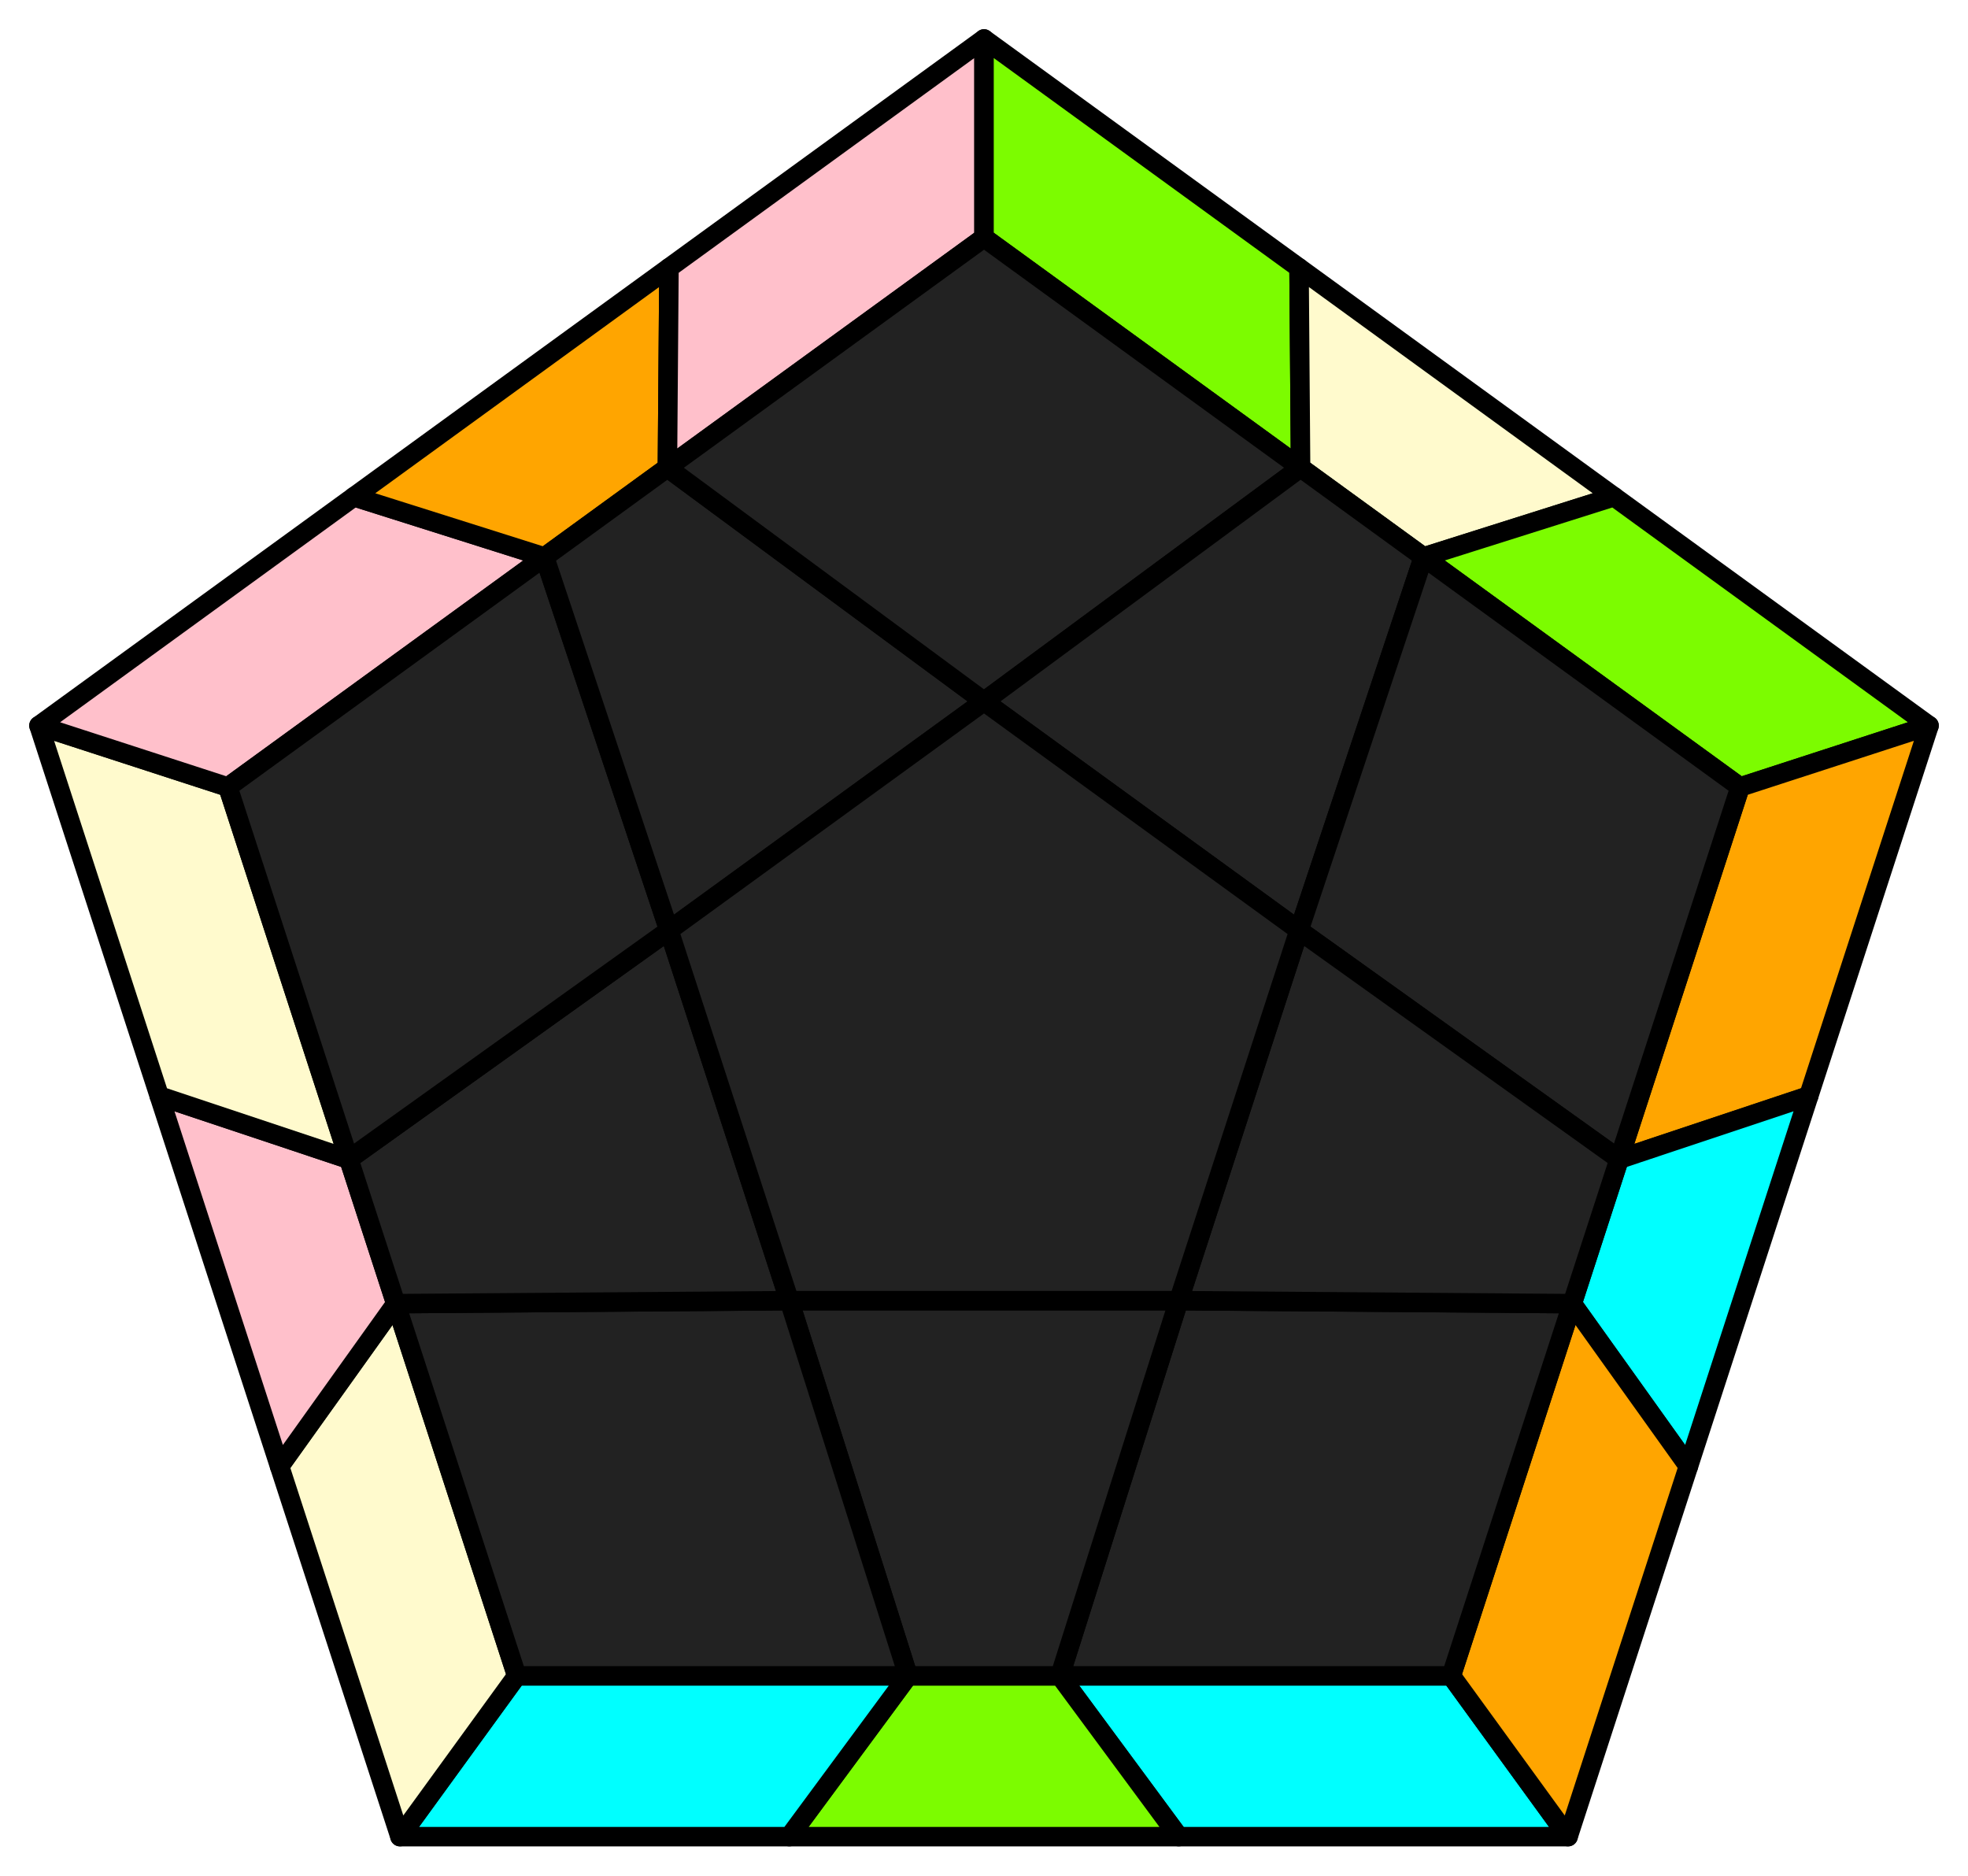
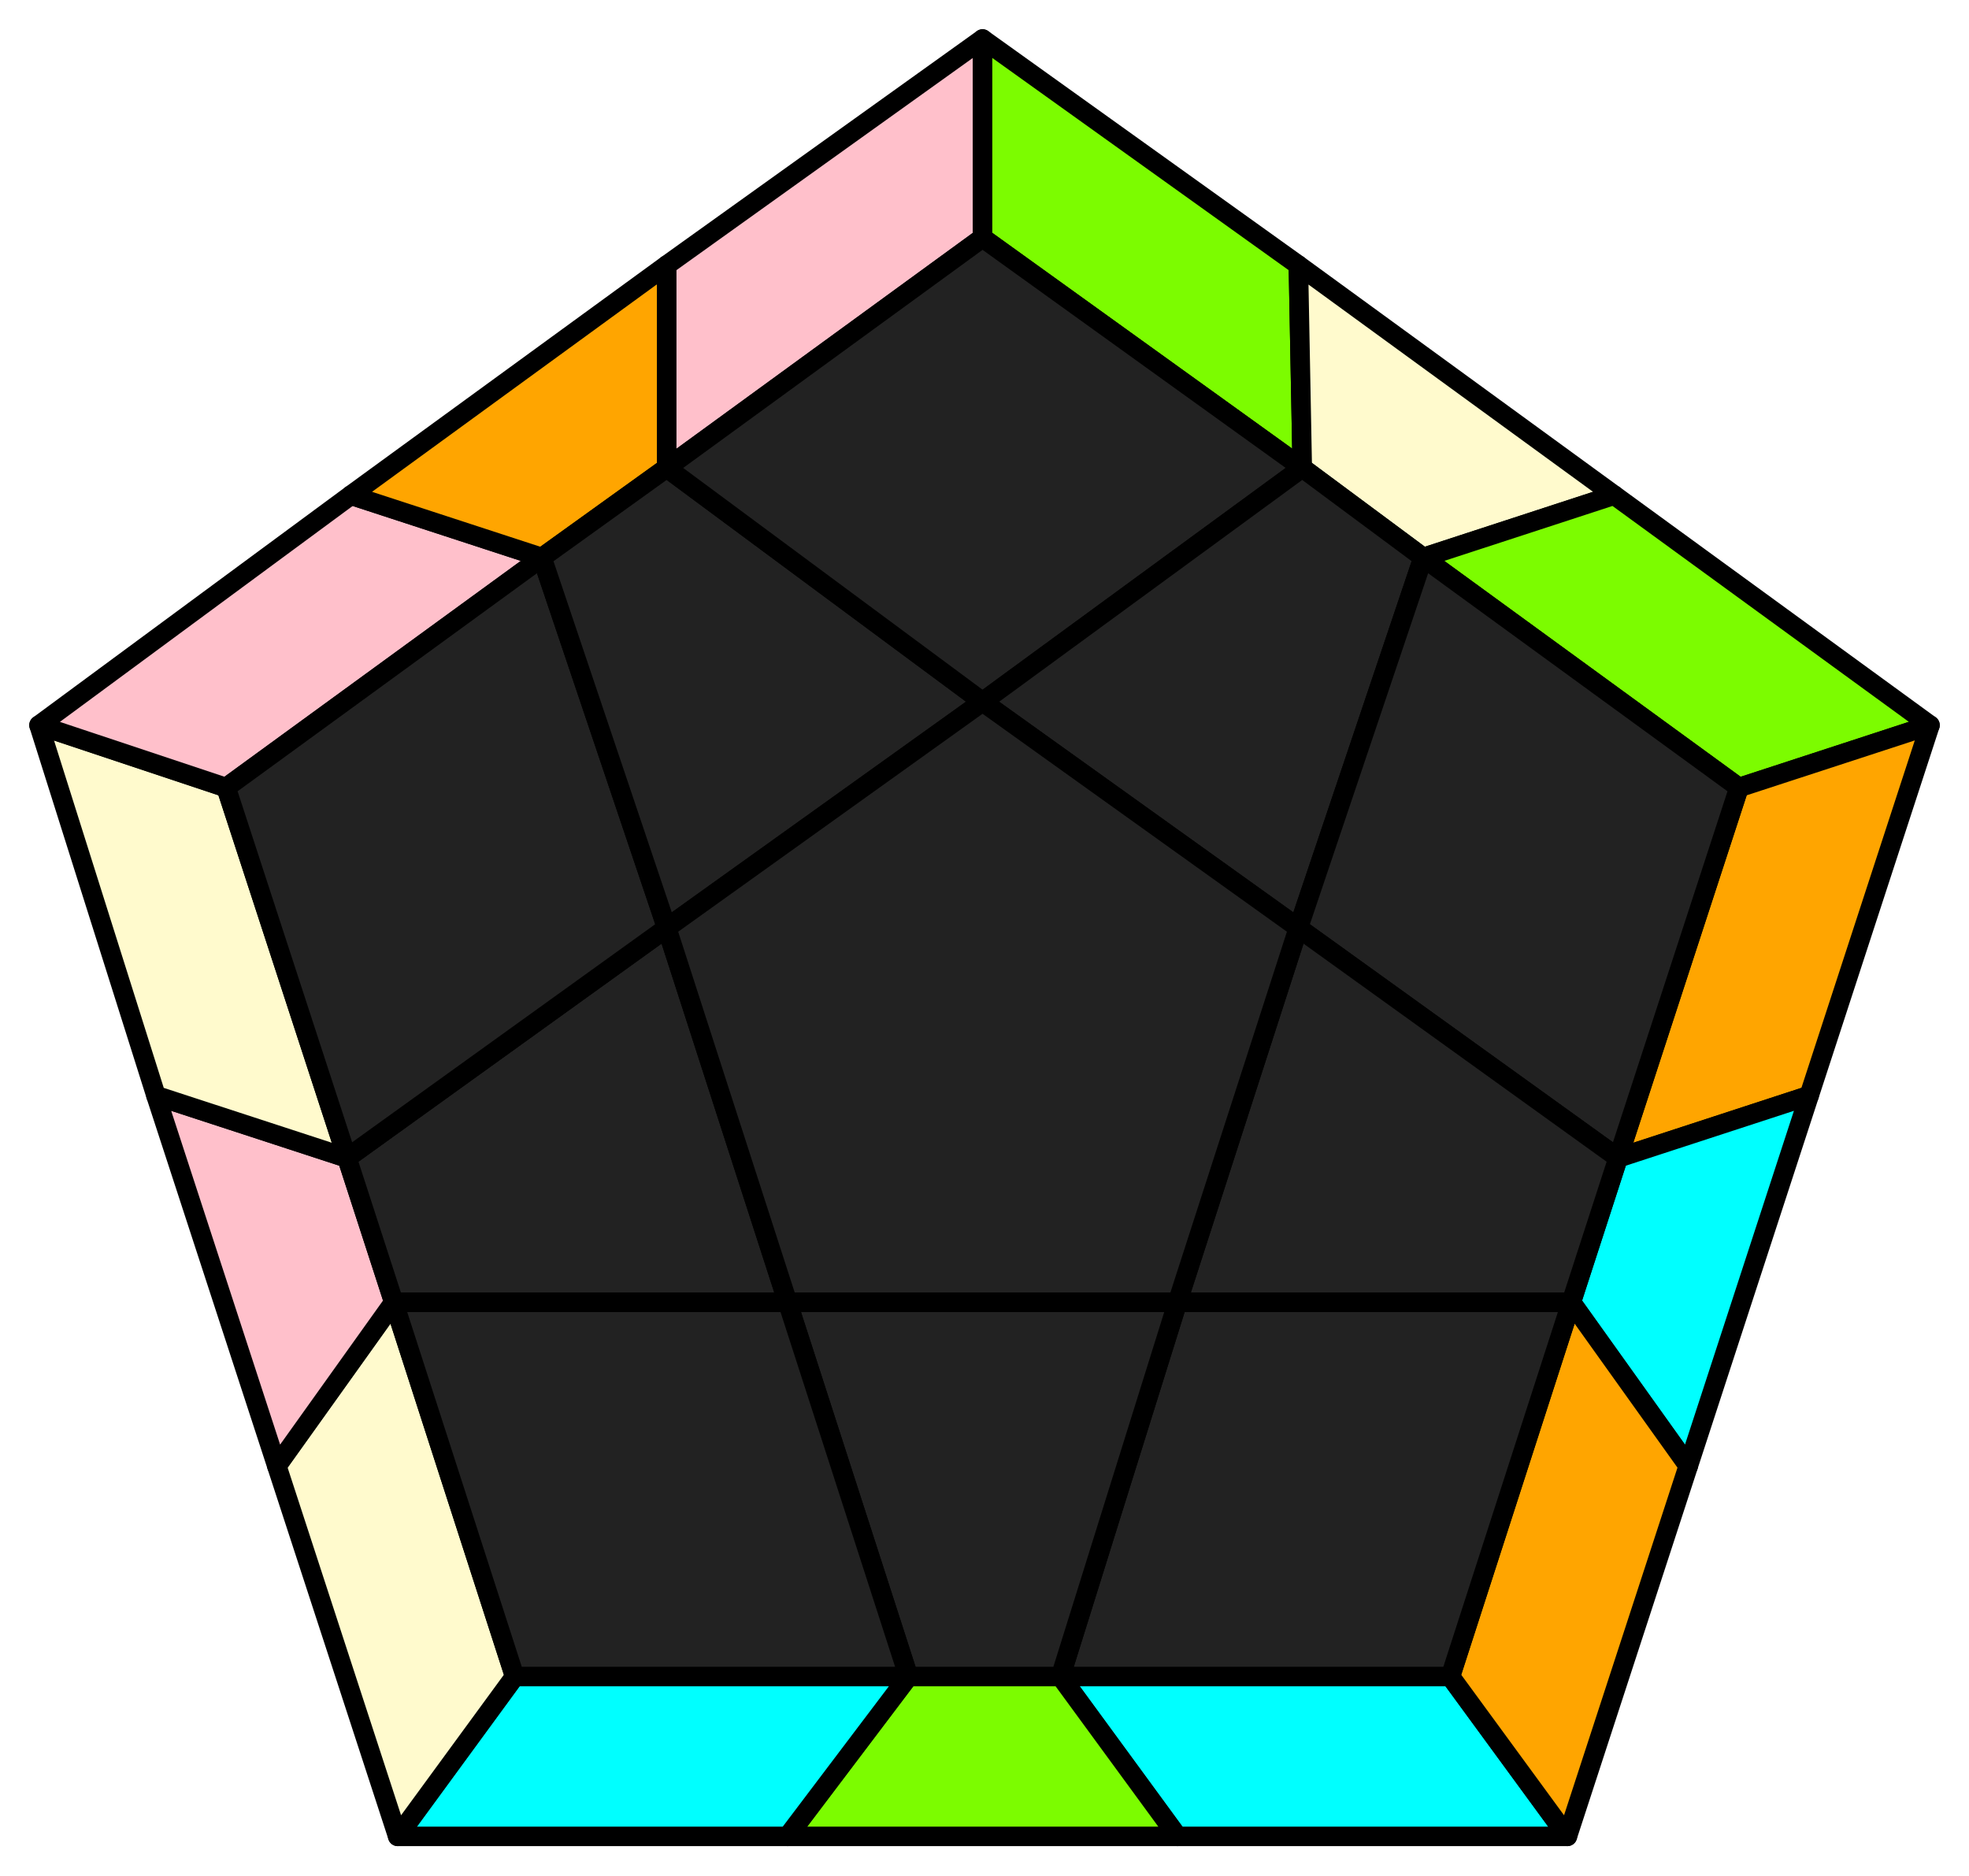
- <svg xmlns="http://www.w3.org/2000/svg" width="50.541" height="48.165">
-   <polygon stroke="black" stroke-width="0.5" points="40.271 47.165 30.271 47.165 27.221 43.036 37.271 43.036" stroke-linejoin="round" fill="#00ffff" />
-   <polygon stroke="black" stroke-width="0.5" points="30.271 47.165 20.271 47.165 23.321 43.036 27.221 43.036" stroke-linejoin="round" fill="#7cfc00" />
-   <polygon stroke="black" stroke-width="0.5" points="20.271 47.165 10.271 47.165 13.271 43.036 23.321 43.036" stroke-linejoin="round" fill="#00ffff" />
-   <polygon stroke="black" stroke-width="0.5" points="10.271 47.165 7.18 37.655 10.165 33.478 13.271 43.036" stroke-linejoin="round" fill="#fffacd" />
-   <polygon stroke="black" stroke-width="0.5" points="7.18 37.655 4.09 28.144 8.96 29.769 10.165 33.478" stroke-linejoin="round" fill="#ffc0cb" />
-   <polygon stroke="black" stroke-width="0.5" points="4.09 28.144 1.0 18.634 5.854 20.211 8.96 29.769" stroke-linejoin="round" fill="#fffacd" />
-   <polygon stroke="black" stroke-width="0.5" points="1.0 18.634 9.09 12.756 13.985 14.304 5.854 20.211" stroke-linejoin="round" fill="#ffc0cb" />
-   <polygon stroke="black" stroke-width="0.5" points="9.09 12.756 17.18 6.878 17.14 12.011 13.985 14.304" stroke-linejoin="round" fill="#ffa500" />
-   <polygon stroke="black" stroke-width="0.5" points="17.18 6.878 25.271 1.0 25.271 6.104 17.14 12.011" stroke-linejoin="round" fill="#ffc0cb" />
-   <polygon stroke="black" stroke-width="0.5" points="25.271 1.0 33.361 6.878 33.401 12.011 25.271 6.104" stroke-linejoin="round" fill="#7cfc00" />
-   <polygon stroke="black" stroke-width="0.5" points="33.361 6.878 41.451 12.756 36.556 14.304 33.401 12.011" stroke-linejoin="round" fill="#fffacd" />
-   <polygon stroke="black" stroke-width="0.5" points="41.451 12.756 49.541 18.634 44.687 20.211 36.556 14.304" stroke-linejoin="round" fill="#7cfc00" />
-   <polygon stroke="black" stroke-width="0.5" points="49.541 18.634 46.451 28.144 41.581 29.769 44.687 20.211" stroke-linejoin="round" fill="#ffa500" />
-   <polygon stroke="black" stroke-width="0.5" points="46.451 28.144 43.361 37.655 40.376 33.478 41.581 29.769" stroke-linejoin="round" fill="#00ffff" />
-   <polygon stroke="black" stroke-width="0.5" points="43.361 37.655 40.271 47.165 37.271 43.036 40.376 33.478" stroke-linejoin="round" fill="#ffa500" />
-   <polygon stroke="black" stroke-width="0.5" points="37.271 43.036 27.221 43.036 30.271 33.401 40.376 33.478" stroke-linejoin="round" fill="#222" />
-   <polygon stroke="black" stroke-width="0.5" points="27.221 43.036 23.321 43.036 20.271 33.401 30.271 33.401" stroke-linejoin="round" fill="#222" />
-   <polygon stroke="black" stroke-width="0.5" points="13.271 43.036 10.165 33.478 20.271 33.401 23.321 43.036" stroke-linejoin="round" fill="#222" />
-   <polygon stroke="black" stroke-width="0.5" points="10.165 33.478 8.96 29.769 17.18 23.891 20.271 33.401" stroke-linejoin="round" fill="#222" />
-   <polygon stroke="black" stroke-width="0.5" points="5.854 20.211 13.985 14.304 17.18 23.891 8.96 29.769" stroke-linejoin="round" fill="#222" />
-   <polygon stroke="black" stroke-width="0.5" points="13.985 14.304 17.14 12.011 25.271 18.013 17.18 23.891" stroke-linejoin="round" fill="#222" />
-   <polygon stroke="black" stroke-width="0.5" points="25.271 6.104 33.401 12.011 25.271 18.013 17.14 12.011" stroke-linejoin="round" fill="#222" />
-   <polygon stroke="black" stroke-width="0.5" points="33.401 12.011 36.556 14.304 33.361 23.891 25.271 18.013" stroke-linejoin="round" fill="#222" />
-   <polygon stroke="black" stroke-width="0.5" points="44.687 20.211 41.581 29.769 33.361 23.891 36.556 14.304" stroke-linejoin="round" fill="#222" />
-   <polygon stroke="black" stroke-width="0.5" points="41.581 29.769 40.376 33.478 30.271 33.401 33.361 23.891" stroke-linejoin="round" fill="#222" />
-   <polygon stroke="black" stroke-width="0.5" points="30.271 33.401 20.271 33.401 17.18 23.891 25.271 18.013 33.361 23.891" stroke-linejoin="round" fill="#222" />
+ <svg xmlns="http://www.w3.org/2000/svg" id="92" width="505" height="481">
+   <style>
+ polygon { stroke: black; stroke-width: 5px; stroke-linejoin: round;}
+ .green {fill: #7cfc00;}
+ .orange {fill: #ffa500;}
+ .blue {fill: #00ffff;}
+ .beige {fill: #fffacd;}
+ .pink {fill: #ffc0cb;}
+ .grey {fill: #222;}
+ </style>
+   <polygon class="blue" points="402 471 302 471 272 430 372 430" />
+   <polygon class="green" points="302 471 202 471 233 430 272 430" />
+   <polygon class="blue" points="202 471 102 471 132 430 233 430" />
+   <polygon class="beige" points="102 471 71 376 101 334 132 430" />
+   <polygon class="pink" points="71 376 40 281 89 297 101 334" />
+   <polygon class="beige" points="40 281 10 186 58 202 89 297" />
+   <polygon class="pink" points="10 186 90 127 139 143 58 202" />
+   <polygon class="orange" points="90 127 171 68 171 120 139 143" />
+   <polygon class="pink" points="171 68 252 10 252 61 171 120" />
+   <polygon class="green" points="252 10 333 68 334 120 252 61" />
+   <polygon class="beige" points="333 68 414 127 365 143 334 120" />
+   <polygon class="green" points="414 127 495 186 446 202 365 143" />
+   <polygon class="orange" points="495 186 464 281 415 297 446 202" />
+   <polygon class="blue" points="464 281 433 376 403 334 415 297" />
+   <polygon class="orange" points="433 376 402 471 372 430 403 334" />
+   <polygon class="grey" points="372 430 272 430 302 334 403 334" />
+   <polygon class="grey" points="272 430 233 430 202 334 302 334" />
+   <polygon class="grey" points="132 430 101 334 202 334 233 430" />
+   <polygon class="grey" points="101 334 89 297 171 238 202 334" />
+   <polygon class="grey" points="58 202 139 143 171 238 89 297" />
+   <polygon class="grey" points="139 143 171 120 252 180 171 238" />
+   <polygon class="grey" points="252 61 334 120 252 180 171 120" />
+   <polygon class="grey" points="334 120 365 143 333 238 252 180" />
+   <polygon class="grey" points="446 202 415 297 333 238 365 143" />
+   <polygon class="grey" points="415 297 403 334 302 334 333 238" />
+   <polygon class="grey" points="302 334 202 334 171 238 252 180 333 238" />
</svg>
